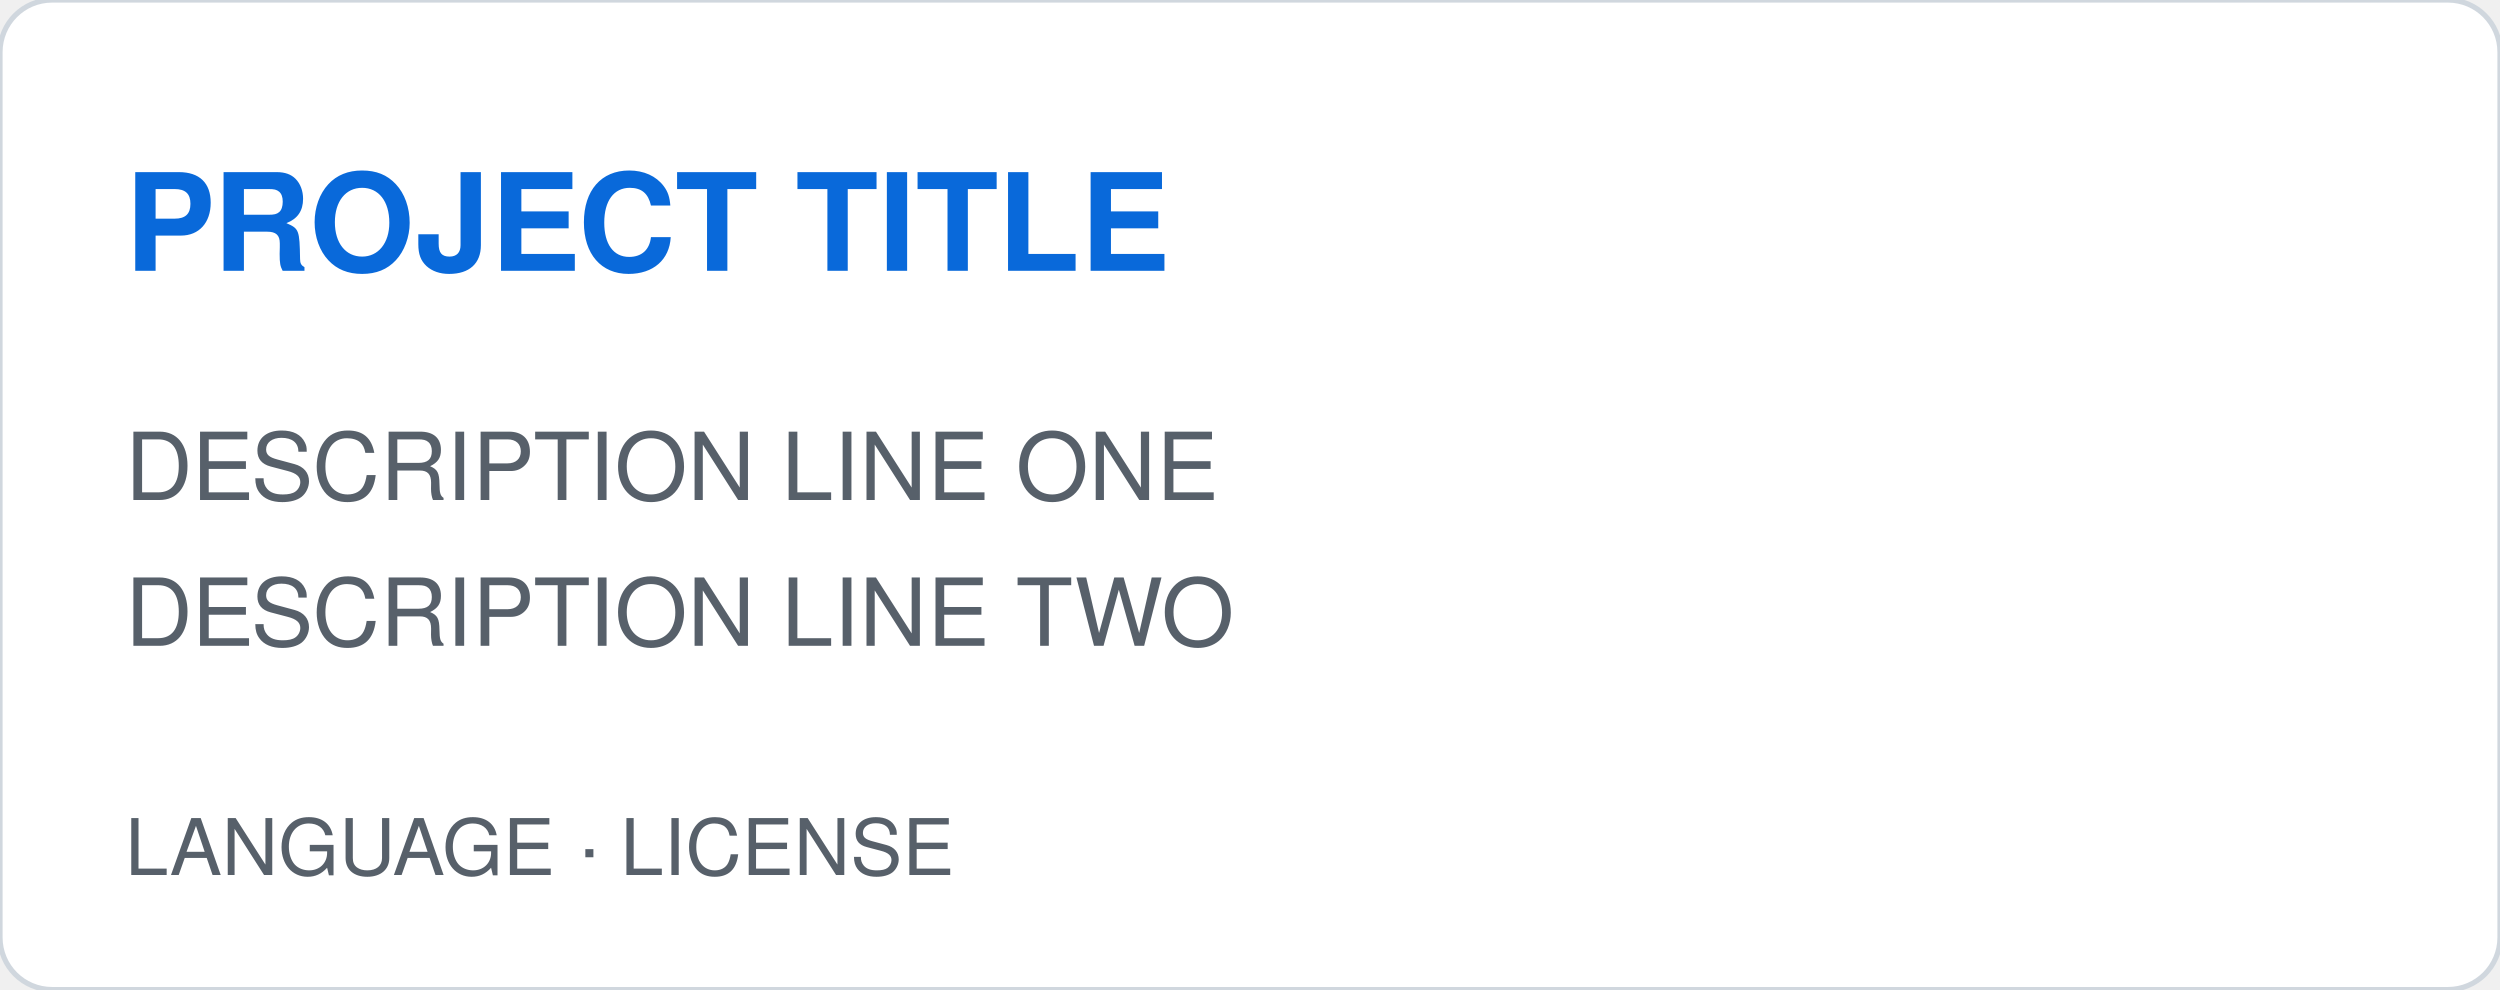
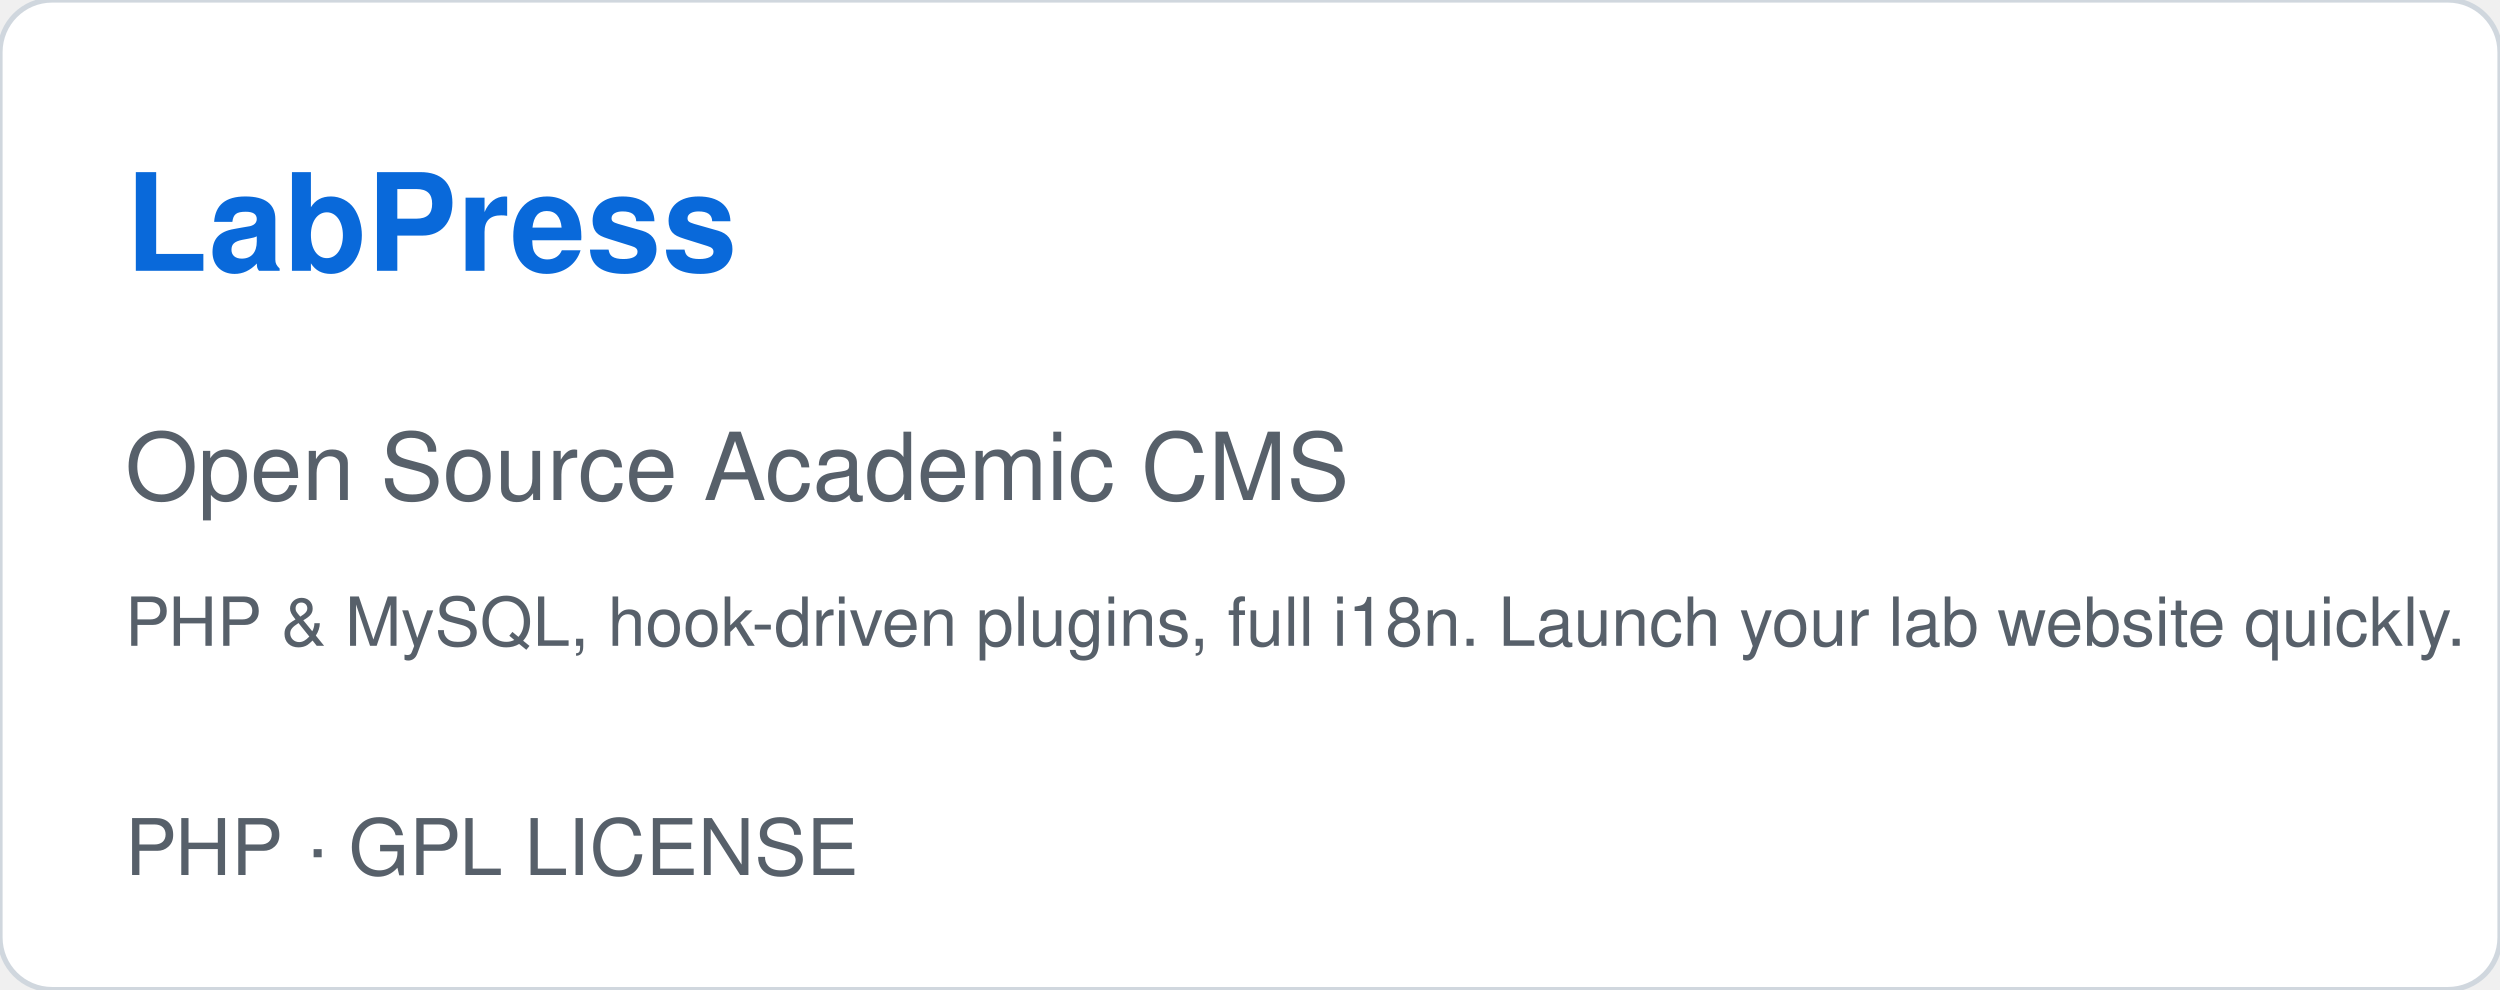
<svg xmlns="http://www.w3.org/2000/svg" width="480" height="190" viewBox="0 0 480 190">
  <style>
    .card { fill: #ffffff; stroke: #d0d7de; stroke-width: 1; }
    .title { font-family: -apple-system, BlinkMacSystemFont, "Segoe UI", Helvetica, Arial, sans-serif; font-size: 26px; font-weight: 700; fill: #0969da; }
    .desc { font-family: -apple-system, BlinkMacSystemFont, "Segoe UI", Helvetica, Arial, sans-serif; font-size: 18px; fill: #57606a; }
+     .desc-small { font-family: -apple-system, BlinkMacSystemFont, "Segoe UI", Helvetica, Arial, sans-serif; font-size: 13px; fill: #57606a; }
    .meta { font-family: -apple-system, BlinkMacSystemFont, "Segoe UI", Helvetica, Arial, sans-serif; font-size: 15px; fill: #57606a; }
  </style>
  <rect class="card" x="0" y="0" width="480" height="190" rx="10" />
-   <text class="title" x="24" y="52">PROJECT TITLE</text>
-   <text class="desc" x="24" y="96">DESCRIPTION LINE ONE</text>
-   <text class="desc" x="24" y="124">DESCRIPTION LINE TWO</text>
-   <text class="meta" x="24" y="168">LANGUAGE · LICENSE</text>
+   <text class="title" x="24" y="52">LabPress</text>
+   <text class="desc" x="24" y="96">Open Source Academic CMS</text>
+   <text class="desc-small" x="24" y="124">PHP &amp; MySQL, hook-driven plugins, full i18n. Launch your lab website quickly.</text>
+   <text class="meta" x="24" y="168">PHP · GPL LICENSE</text>
</svg>
